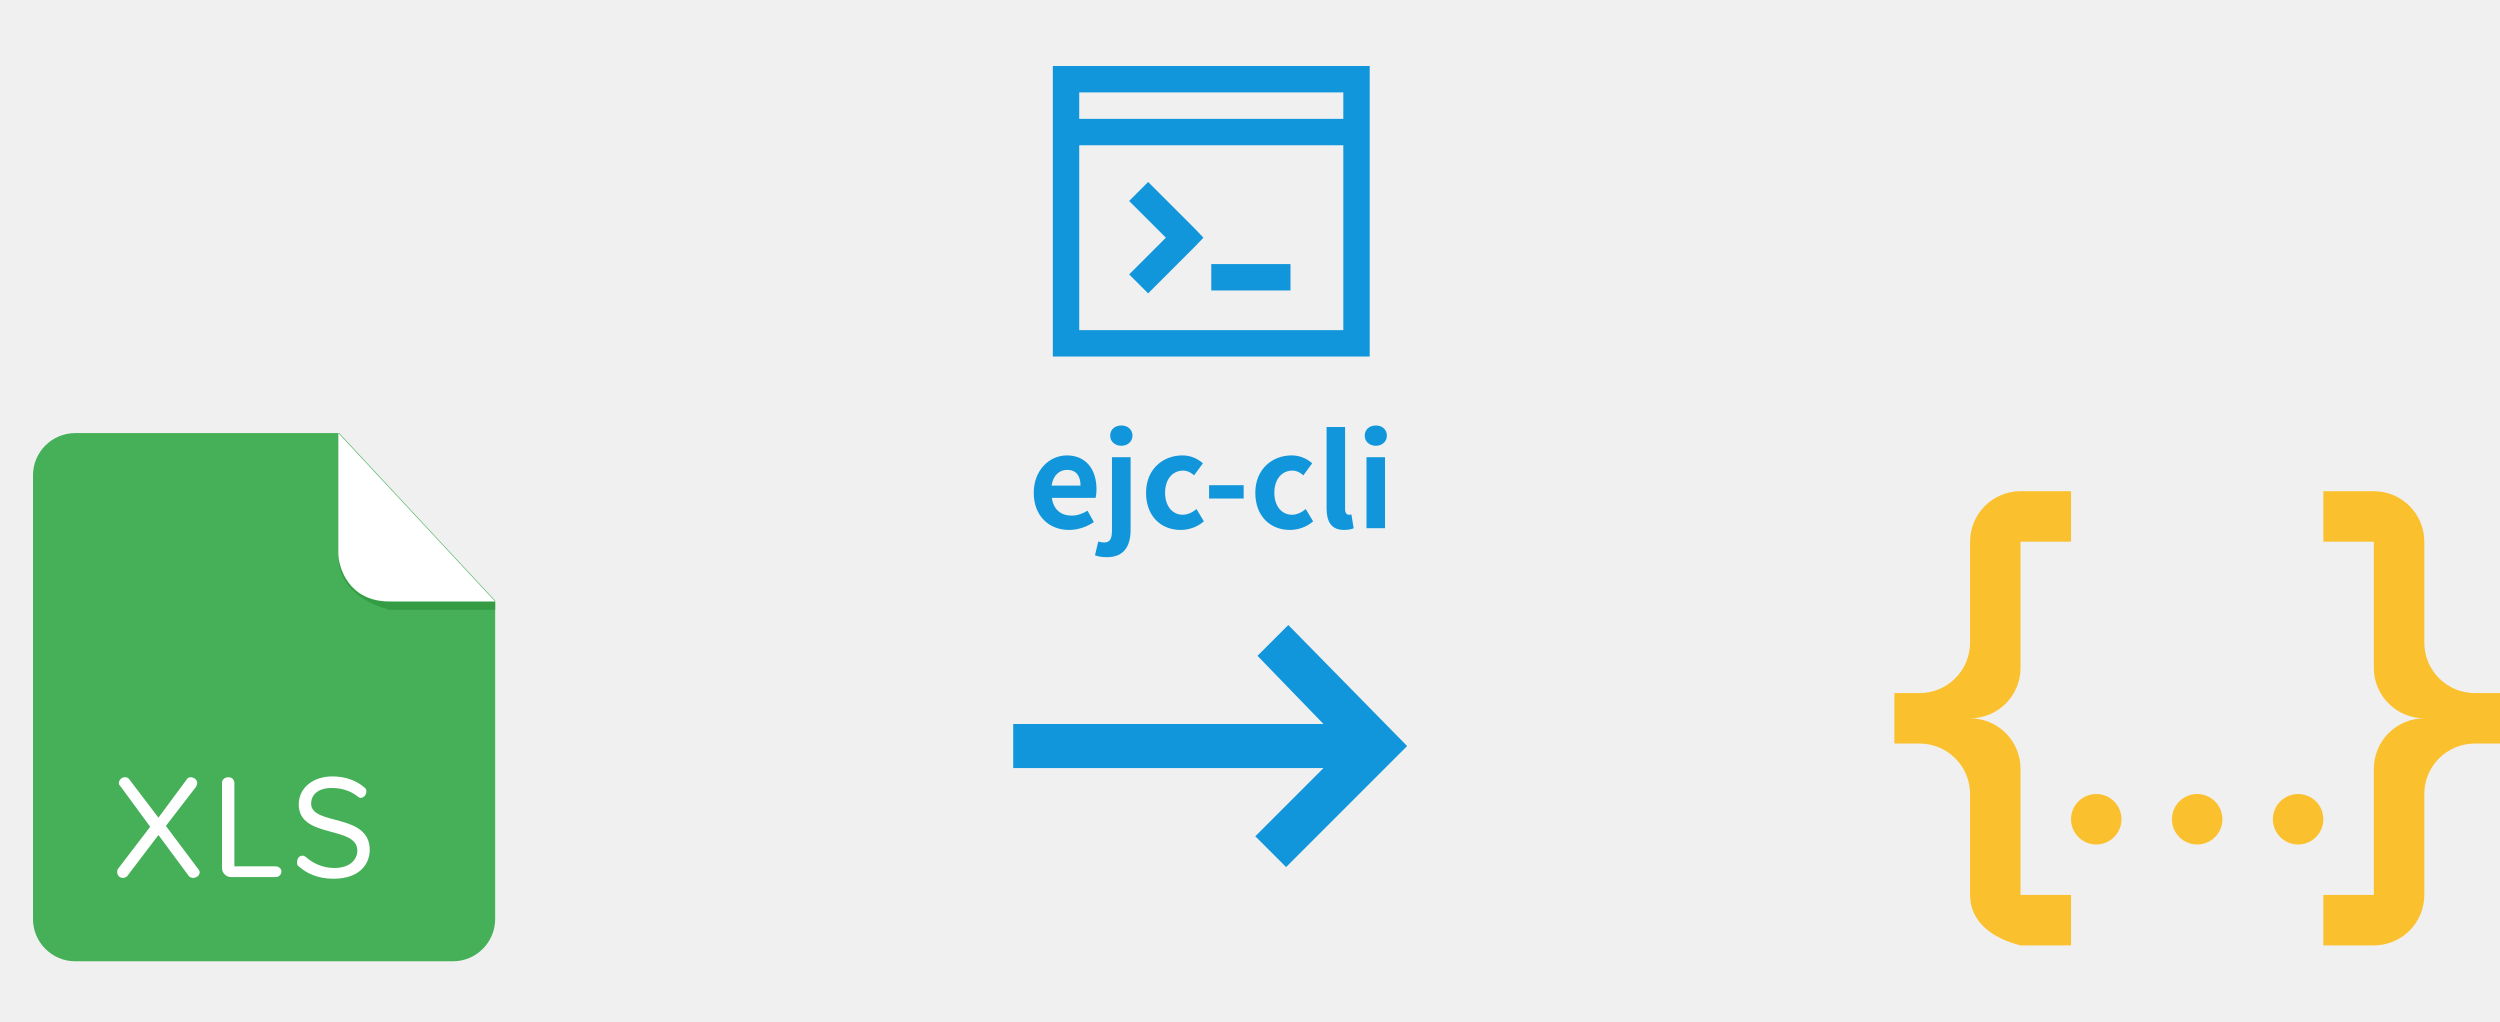
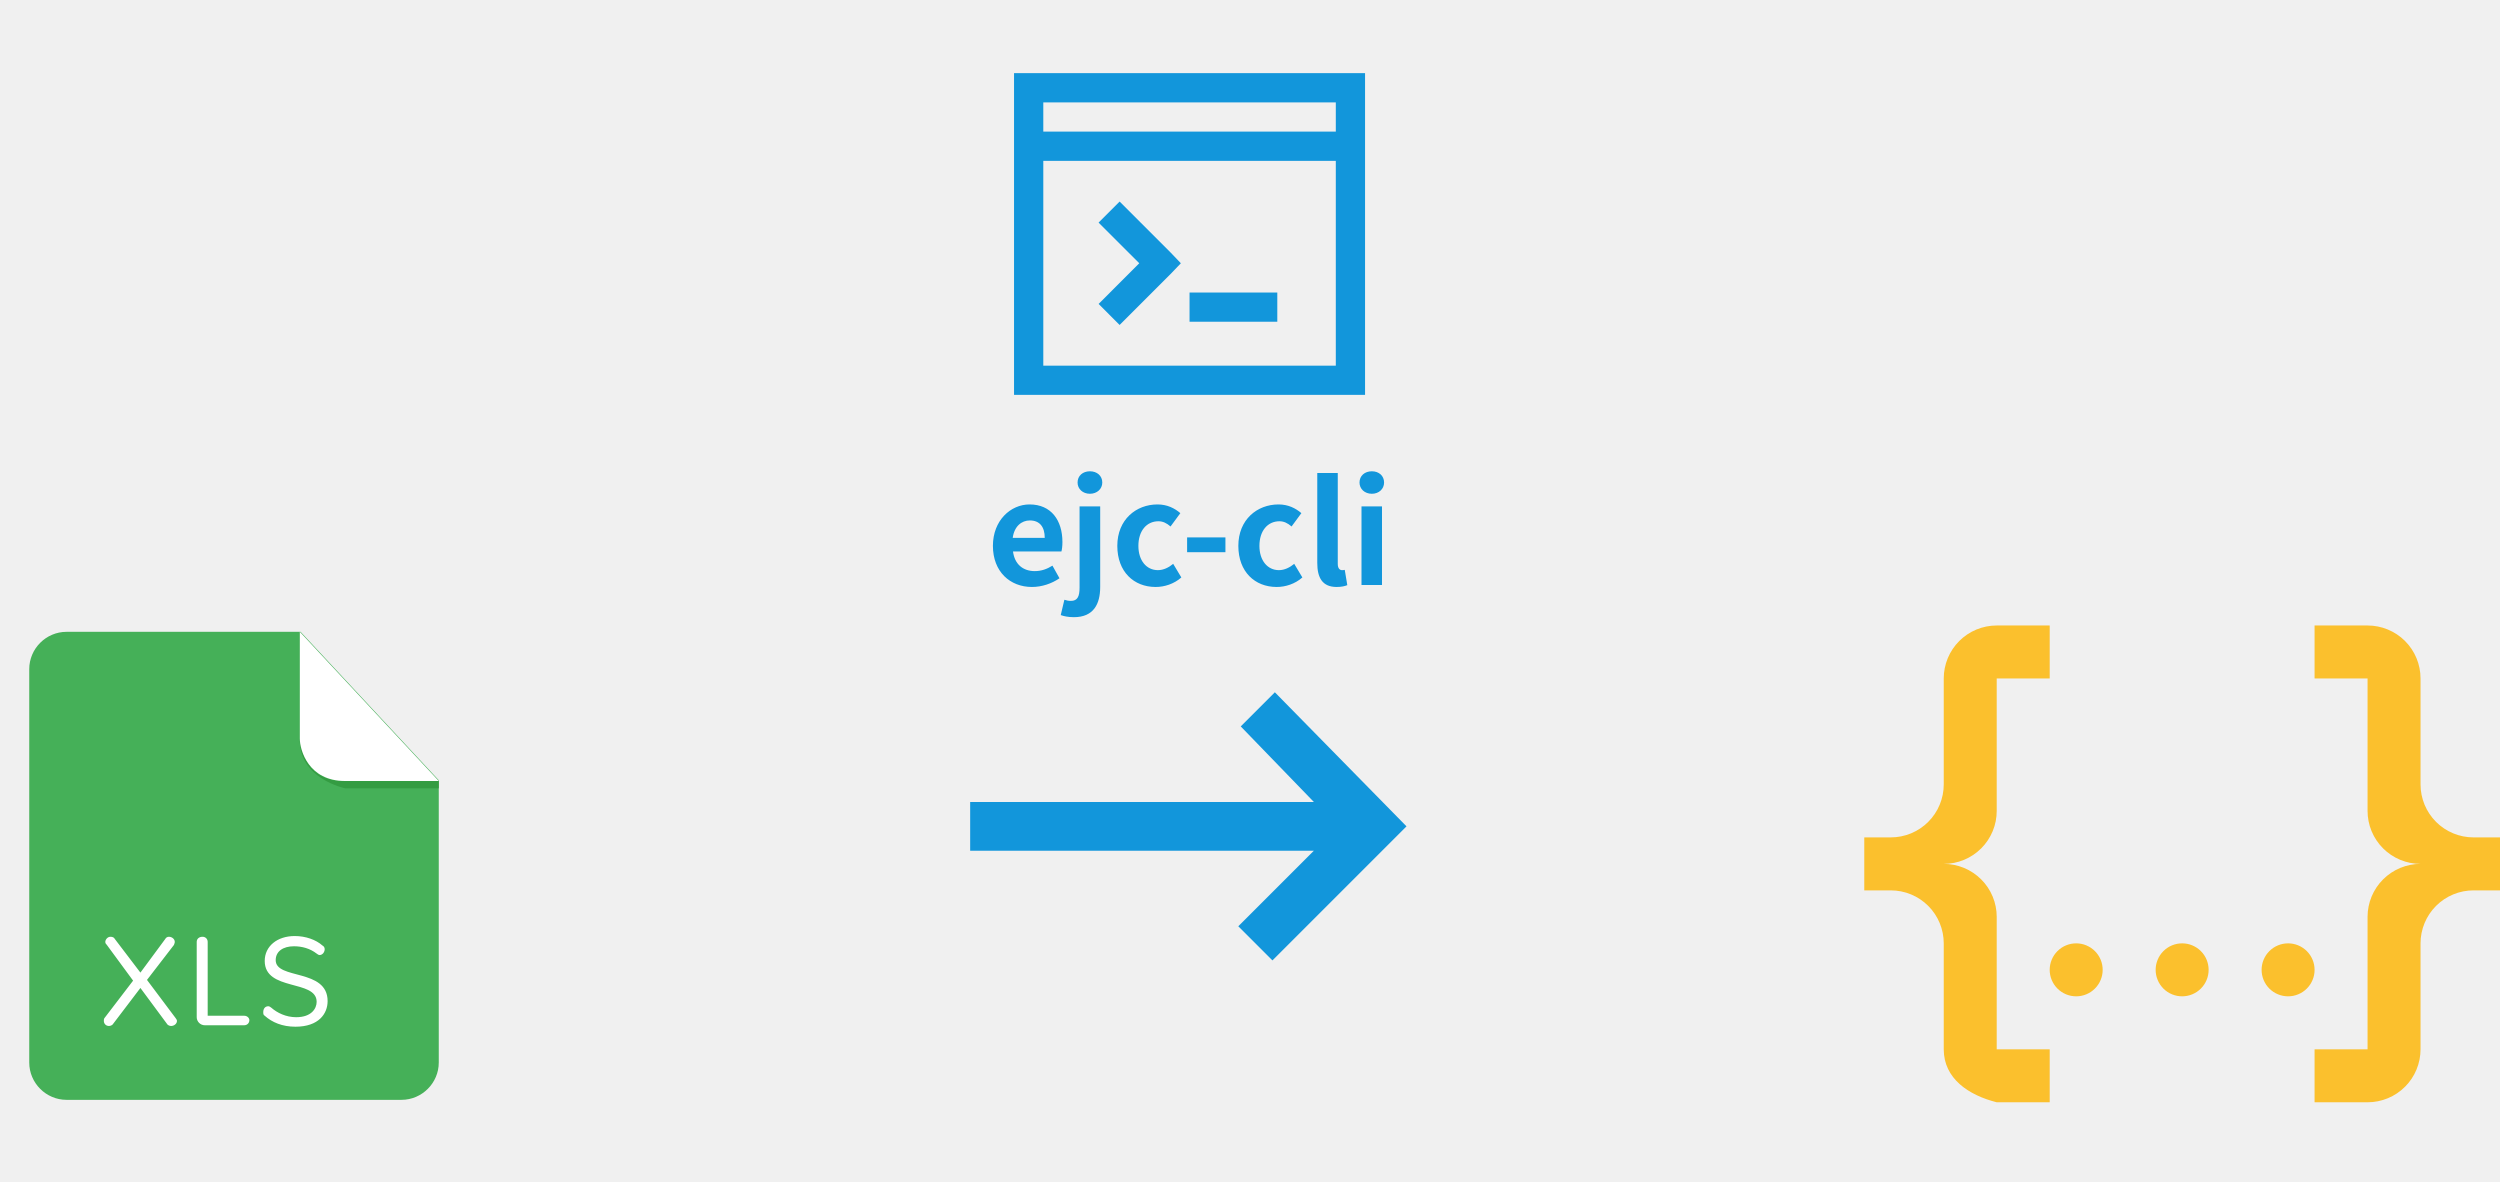
- <svg xmlns="http://www.w3.org/2000/svg" width="710" height="290" viewBox="0 0 710 290" fill="none">
-   <path id="ejc-cli" d="M321.626 123.721C321.626 125.373 320.264 126.604 318.462 126.604C316.625 126.604 315.289 125.373 315.289 123.721C315.289 121.989 316.625 120.838 318.462 120.838C320.264 120.838 321.626 121.989 321.626 123.721ZM393.88 123.721C393.88 125.373 392.544 126.604 390.751 126.604C388.914 126.604 387.578 125.373 387.578 123.721C387.578 121.989 388.914 120.838 390.751 120.838C392.544 120.838 393.88 121.989 393.88 123.721ZM384.447 150.035C383.832 150.29 382.935 150.501 381.714 150.501C378.04 150.501 376.748 148.093 376.748 144.349L376.748 121.269L382.004 121.269L382.004 144.604C382.004 145.79 382.575 146.186 383.076 146.186C383.296 146.186 383.436 146.186 383.797 146.115L384.447 150.035ZM310.65 148.269C308.664 149.64 306.115 150.501 303.593 150.501C297.977 150.501 293.582 146.581 293.582 139.954C293.582 133.406 298.152 129.337 302.978 129.337C308.523 129.337 311.406 133.406 311.406 138.987C311.406 139.954 311.292 140.93 311.151 141.396L298.732 141.396C299.163 144.709 301.325 146.432 304.313 146.432C305.966 146.432 307.407 145.931 308.849 145.034L310.65 148.269ZM341.896 148.058C339.989 149.745 337.537 150.501 335.304 150.501C329.732 150.501 325.478 146.616 325.478 139.954C325.478 133.222 330.303 129.337 335.779 129.337C338.257 129.337 340.165 130.304 341.641 131.569L339.127 134.988C338.117 134.127 337.176 133.652 336.025 133.652C332.966 133.652 330.883 136.14 330.883 139.954C330.883 143.733 332.966 146.186 335.884 146.186C337.326 146.186 338.688 145.5 339.804 144.568L341.896 148.058ZM372.928 148.058C371.021 149.745 368.569 150.501 366.336 150.501C360.764 150.501 356.51 146.616 356.51 139.954C356.51 133.222 361.335 129.337 366.811 129.337C369.289 129.337 371.197 130.304 372.673 131.569L370.159 134.988C369.149 134.127 368.208 133.652 367.057 133.652C363.998 133.652 361.915 136.14 361.915 139.954C361.915 143.733 363.998 146.186 366.916 146.186C368.358 146.186 369.72 145.5 370.836 144.568L372.928 148.058ZM321.09 150.501C321.09 154.825 319.429 158.244 314.357 158.244C312.811 158.244 311.765 157.989 310.974 157.708L311.905 153.779C312.45 153.964 312.986 154.069 313.566 154.069C315.289 154.069 315.799 152.918 315.799 150.65L315.799 129.838L321.09 129.838L321.09 150.501ZM393.344 150L388.088 150L388.088 129.838L393.344 129.838L393.344 150ZM303.048 133.441C300.93 133.441 299.058 134.953 298.662 137.906L306.871 137.906C306.871 135.164 305.641 133.441 303.048 133.441ZM353.201 141.58L343.375 141.58L343.375 137.792L353.201 137.792L353.201 141.58Z" fill="#1296DBFF" />
+ <svg xmlns="http://www.w3.org/2000/svg" width="641" height="303" viewBox="0 0 641 303" fill="none">
  <g clip-path="url(#clip2_2)">
-     <path id="path" d="M21.328 123C14.766 123 9.375 128.391 9.375 134.953L9.375 261.047C9.375 267.609 14.766 273 21.328 273L128.672 273C135.234 273 140.625 267.609 140.625 261.047L140.625 170.578L96.328 123L21.328 123Z" fill-rule="evenodd" fill="#45B058" />
-     <path id="path" d="M54.844 249.328C54.375 249.328 53.906 249.094 53.672 248.859L45 237.141L36.094 248.859C35.859 249.094 35.391 249.328 34.922 249.328C33.984 249.328 33.281 248.625 33.281 247.687C33.281 247.453 33.281 246.984 33.516 246.75L42.656 234.797L34.219 223.312C33.984 223.078 33.75 222.844 33.75 222.375C33.75 221.672 34.453 220.734 35.391 220.734C36.094 220.734 36.562 220.969 36.797 221.437L45 232.219L52.969 221.437C53.203 220.969 53.672 220.734 54.141 220.734C55.078 220.734 56.016 221.437 56.016 222.375C56.016 222.844 55.781 223.078 55.781 223.312L47.109 234.562L56.25 246.75C56.484 246.984 56.719 247.453 56.719 247.687C56.719 248.625 55.781 249.328 54.844 249.328ZM78.281 249.094L65.625 249.094C64.219 249.094 63.047 247.922 63.047 246.516L63.047 222.375C63.047 221.437 63.75 220.734 64.922 220.734C65.859 220.734 66.562 221.437 66.562 222.375L66.562 246.047L78.281 246.047C79.219 246.047 79.922 246.75 79.922 247.453C79.922 248.391 79.219 249.094 78.281 249.094ZM94.688 249.562C90.469 249.562 87.188 248.156 84.844 246.047C84.375 245.812 84.375 245.344 84.375 244.875C84.375 243.937 84.844 243 86.016 243C86.25 243 86.719 243.234 86.953 243.469C88.828 245.109 91.641 246.516 94.922 246.516C99.844 246.516 101.484 243.703 101.484 241.594C101.484 234.328 84.844 238.312 84.844 228.469C84.844 223.781 88.828 220.5 94.453 220.5C97.969 220.5 101.25 221.672 103.359 223.547C103.828 223.781 104.062 224.25 104.062 224.719C104.062 225.656 103.359 226.594 102.422 226.594C102.188 226.594 101.719 226.359 101.484 226.125C99.375 224.484 96.797 223.781 94.219 223.781C90.703 223.781 88.359 225.422 88.359 228.234C88.359 234.562 105 230.812 105 241.359C105 245.344 102.188 249.562 94.688 249.562Z" fill-rule="evenodd" fill="#FFFFFF" />
-     <path id="path" d="M140.625 170.812L140.625 173.156L110.625 173.156C110.625 173.156 95.625 170.109 96.094 157.219C96.094 157.219 96.562 170.812 110.156 170.812L140.625 170.812Z" fill-rule="evenodd" fill="#349C42" />
-     <path id="path" d="M96.094 123L96.094 157.219C96.094 160.969 98.906 170.812 110.625 170.812L140.625 170.812L96.094 123Z" fill-rule="evenodd" fill="#FFFFFF" />
+     <path id="path" d="M17.062 162C11.812 162 7.5 166.312 7.5 171.562L7.5 272.438C7.5 277.688 11.812 282 17.062 282L102.938 282C108.188 282 112.5 277.688 112.5 272.438L112.5 200.062L77.062 162L17.062 162Z" fill-rule="evenodd" fill="#45B058" />
+     <path id="path" d="M43.875 263.062C43.5 263.062 43.125 262.875 42.938 262.688L36 253.312L28.875 262.688C28.688 262.875 28.312 263.062 27.938 263.062C27.188 263.062 26.625 262.5 26.625 261.75C26.625 261.562 26.625 261.188 26.812 261L34.125 251.437L27.375 242.25C27.188 242.062 27 241.875 27 241.5C27 240.937 27.562 240.187 28.312 240.187C28.875 240.187 29.25 240.375 29.438 240.75L36 249.375L42.375 240.75C42.562 240.375 42.938 240.187 43.312 240.187C44.062 240.187 44.812 240.75 44.812 241.5C44.812 241.875 44.625 242.062 44.625 242.25L37.688 251.25L45 261C45.188 261.188 45.375 261.562 45.375 261.75C45.375 262.5 44.625 263.062 43.875 263.062ZM62.625 262.875L52.5 262.875C51.375 262.875 50.438 261.938 50.438 260.812L50.438 241.5C50.438 240.75 51 240.187 51.938 240.187C52.688 240.187 53.25 240.75 53.25 241.5L53.25 260.438L62.625 260.438C63.375 260.438 63.938 261 63.938 261.562C63.938 262.312 63.375 262.875 62.625 262.875ZM75.75 263.25C72.375 263.25 69.75 262.125 67.875 260.438C67.5 260.25 67.5 259.875 67.5 259.5C67.5 258.75 67.875 258 68.812 258C69 258 69.375 258.188 69.562 258.375C71.062 259.688 73.312 260.812 75.938 260.812C79.875 260.812 81.188 258.562 81.188 256.875C81.188 251.063 67.875 254.25 67.875 246.375C67.875 242.625 71.062 240 75.562 240C78.375 240 81 240.938 82.688 242.438C83.062 242.625 83.25 243 83.25 243.375C83.25 244.125 82.688 244.875 81.938 244.875C81.75 244.875 81.375 244.688 81.188 244.5C79.5 243.188 77.438 242.625 75.375 242.625C72.562 242.625 70.688 243.938 70.688 246.188C70.688 251.25 84 248.25 84 256.688C84 259.875 81.75 263.25 75.75 263.25Z" fill-rule="evenodd" fill="#FFFFFF" />
+     <path id="path" d="M112.5 200.25L112.5 202.125L88.5 202.125C88.5 202.125 76.5 199.688 76.875 189.375C76.875 189.375 77.25 200.25 88.125 200.25L112.5 200.25Z" fill-rule="evenodd" fill="#349C42" />
+     <path id="path" d="M76.875 162L76.875 189.375C76.875 192.375 79.125 200.25 88.5 200.25L112.5 200.25L76.875 162Z" fill-rule="evenodd" fill="#FFFFFF" />
  </g>
+   <path id="ejc-cli" d="M282.626 123.721C282.626 125.373 281.264 126.604 279.462 126.604C277.625 126.604 276.289 125.373 276.289 123.721C276.289 121.989 277.625 120.838 279.462 120.838C281.264 120.838 282.626 121.989 282.626 123.721ZM354.88 123.721C354.88 125.373 353.544 126.604 351.751 126.604C349.914 126.604 348.578 125.373 348.578 123.721C348.578 121.989 349.914 120.838 351.751 120.838C353.544 120.838 354.88 121.989 354.88 123.721ZM345.447 150.035C344.832 150.29 343.935 150.501 342.714 150.501C339.04 150.501 337.748 148.093 337.748 144.349L337.748 121.269L343.004 121.269L343.004 144.604C343.004 145.79 343.575 146.186 344.076 146.186C344.296 146.186 344.436 146.186 344.797 146.115L345.447 150.035ZM271.65 148.269C269.664 149.64 267.115 150.501 264.593 150.501C258.977 150.501 254.582 146.581 254.582 139.954C254.582 133.406 259.152 129.337 263.978 129.337C269.523 129.337 272.406 133.406 272.406 138.987C272.406 139.954 272.292 140.93 272.151 141.396L259.732 141.396C260.163 144.709 262.325 146.432 265.313 146.432C266.966 146.432 268.407 145.931 269.849 145.034L271.65 148.269ZM302.896 148.058C300.989 149.745 298.537 150.501 296.304 150.501C290.732 150.501 286.478 146.616 286.478 139.954C286.478 133.222 291.303 129.337 296.779 129.337C299.257 129.337 301.165 130.304 302.641 131.569L300.127 134.988C299.117 134.127 298.176 133.652 297.025 133.652C293.966 133.652 291.883 136.14 291.883 139.954C291.883 143.733 293.966 146.186 296.884 146.186C298.326 146.186 299.688 145.5 300.804 144.568L302.896 148.058ZM333.928 148.058C332.021 149.745 329.569 150.501 327.336 150.501C321.764 150.501 317.51 146.616 317.51 139.954C317.51 133.222 322.335 129.337 327.811 129.337C330.289 129.337 332.197 130.304 333.673 131.569L331.159 134.988C330.149 134.127 329.208 133.652 328.057 133.652C324.998 133.652 322.915 136.14 322.915 139.954C322.915 143.733 324.998 146.186 327.916 146.186C329.358 146.186 330.72 145.5 331.836 144.568L333.928 148.058ZM282.09 150.501C282.09 154.825 280.429 158.244 275.357 158.244C273.811 158.244 272.765 157.989 271.974 157.708L272.905 153.779C273.45 153.964 273.986 154.069 274.566 154.069C276.289 154.069 276.799 152.918 276.799 150.65L276.799 129.838L282.09 129.838L282.09 150.501ZM354.344 150L349.088 150L349.088 129.838L354.344 129.838L354.344 150ZM264.048 133.441C261.93 133.441 260.058 134.953 259.662 137.906L267.871 137.906C267.871 135.164 266.641 133.441 264.048 133.441ZM314.201 141.58L304.375 141.58L304.375 137.792L314.201 137.792L314.201 141.58Z" fill="#1296DBFF" />
+   <path id="path" d="M336.875 205.625L248.75 205.625L248.75 218.125L336.875 218.125L317.5 237.5L326.25 246.25L360.625 211.875L326.875 177.5L318.125 186.25L336.875 205.625Z" fill-rule="evenodd" fill="#1296DB" />
  <g clip-path="url(#clip2_13)">
-     <path id="path" d="M299 18.75L299 101.25L389 101.25L389 18.75L299 18.75ZM306.5 26.25L381.5 26.25L381.5 33.75L306.5 33.75L306.5 26.25ZM306.5 41.25L381.5 41.25L381.5 93.75L306.5 93.75L306.5 41.25ZM326.071 51.679L320.675 57.075L331.108 67.5L320.682 77.929L326.071 83.321L339.196 70.196L341.772 67.5L339.196 64.804L326.071 51.679ZM344 75L344 82.5L366.5 82.5L366.5 75L344 75Z" fill-rule="nonzero" fill="#1296DB" />
-   </g>
-   <g clip-path="url(#clip3_1)">
-     <path id="path" d="M375.875 205.625L287.75 205.625L287.75 218.125L375.875 218.125L356.5 237.5L365.25 246.25L399.625 211.875L365.875 177.5L357.125 186.25L375.875 205.625Z" fill-rule="evenodd" fill="#1296DB" />
+     <path id="path" d="M260 18.75L260 101.25L350 101.25L350 18.75L260 18.75ZM267.5 26.25L342.5 26.25L342.5 33.75L267.5 33.75L267.5 26.25ZM267.5 41.25L342.5 41.25L342.5 93.75L267.5 93.75L267.5 41.25ZM287.071 51.679L281.675 57.075L292.108 67.5L281.682 77.929L287.071 83.321L300.196 70.196L302.772 67.5L300.196 64.804L287.071 51.679ZM305 75L305 82.5L327.5 82.5L327.5 75L305 75Z" fill-rule="nonzero" fill="#1296DB" />
  </g>
  <g clip-path="url(#clip2_7)">
-     <path id="path" d="M573.833 139.5L588.167 139.5L588.167 153.833L573.833 153.833L573.833 189.667C573.833 190.608 573.742 191.54 573.558 192.463C573.374 193.386 573.102 194.282 572.742 195.152C572.382 196.021 571.941 196.847 571.418 197.63C570.895 198.412 570.301 199.136 569.635 199.802C568.97 200.467 568.246 201.062 567.463 201.584C566.681 202.107 565.855 202.549 564.985 202.909C564.116 203.269 563.219 203.541 562.296 203.725C561.373 203.908 560.441 204 559.5 204C560.441 204 561.373 204.092 562.296 204.275C563.219 204.459 564.116 204.731 564.985 205.091C565.855 205.451 566.681 205.893 567.463 206.416C568.246 206.938 568.97 207.533 569.635 208.198C570.301 208.864 570.895 209.588 571.418 210.37C571.941 211.153 572.382 211.979 572.742 212.848C573.102 213.718 573.374 214.614 573.558 215.537C573.742 216.46 573.833 217.392 573.833 218.333L573.833 254.167L588.167 254.167L588.167 268.5L573.833 268.5C566.165 266.565 559.5 262.05 559.5 254.167L559.5 225.5C559.5 224.559 559.408 223.627 559.225 222.704C559.041 221.781 558.769 220.884 558.409 220.015C558.049 219.145 557.607 218.319 557.084 217.537C556.562 216.754 555.967 216.03 555.302 215.365C554.636 214.699 553.912 214.105 553.13 213.582C552.347 213.059 551.521 212.618 550.652 212.258C549.782 211.898 548.886 211.626 547.963 211.442C547.04 211.258 546.108 211.167 545.167 211.167L538 211.167L538 196.833L545.167 196.833C546.108 196.833 547.04 196.742 547.963 196.558C548.886 196.374 549.782 196.102 550.652 195.742C551.521 195.382 552.347 194.941 553.13 194.418C553.912 193.895 554.636 193.301 555.302 192.635C555.967 191.97 556.562 191.246 557.084 190.463C557.607 189.681 558.049 188.855 558.409 187.985C558.769 187.116 559.041 186.219 559.225 185.296C559.408 184.373 559.5 183.441 559.5 182.5L559.5 153.833C559.5 152.892 559.592 151.96 559.775 151.037C559.959 150.114 560.231 149.218 560.591 148.348C560.951 147.479 561.393 146.653 561.916 145.87C562.438 145.088 563.033 144.364 563.698 143.698C564.364 143.033 565.088 142.438 565.87 141.916C566.653 141.393 567.479 140.951 568.348 140.591C569.218 140.231 570.114 139.959 571.037 139.775C571.96 139.592 572.892 139.5 573.833 139.5ZM674.167 139.5C675.108 139.5 676.04 139.592 676.963 139.775C677.886 139.959 678.782 140.231 679.652 140.591C680.521 140.951 681.347 141.393 682.13 141.916C682.912 142.438 683.636 143.033 684.302 143.698C684.967 144.364 685.562 145.088 686.084 145.87C686.607 146.653 687.049 147.479 687.409 148.348C687.769 149.218 688.041 150.114 688.225 151.037C688.408 151.96 688.5 152.892 688.5 153.833L688.5 182.5C688.5 183.441 688.592 184.373 688.775 185.296C688.959 186.219 689.231 187.116 689.591 187.985C689.951 188.855 690.393 189.681 690.916 190.463C691.438 191.246 692.033 191.97 692.698 192.635C693.364 193.301 694.088 193.895 694.87 194.418C695.653 194.941 696.479 195.382 697.348 195.742C698.218 196.102 699.114 196.374 700.037 196.558C700.96 196.742 701.892 196.833 702.833 196.833L710 196.833L710 211.167L702.833 211.167C701.892 211.167 700.96 211.258 700.037 211.442C699.114 211.626 698.218 211.898 697.348 212.258C696.479 212.618 695.653 213.059 694.87 213.582C694.088 214.105 693.364 214.699 692.698 215.365C692.033 216.03 691.438 216.754 690.916 217.537C690.393 218.319 689.951 219.145 689.591 220.015C689.231 220.884 688.959 221.781 688.775 222.704C688.592 223.627 688.5 224.559 688.5 225.5L688.5 254.167C688.5 255.108 688.408 256.04 688.225 256.963C688.041 257.886 687.769 258.782 687.409 259.652C687.049 260.521 686.607 261.347 686.084 262.13C685.562 262.912 684.967 263.636 684.302 264.302C683.636 264.967 682.912 265.562 682.13 266.084C681.347 266.607 680.521 267.049 679.652 267.409C678.782 267.769 677.886 268.041 676.963 268.225C676.04 268.408 675.108 268.5 674.167 268.5L659.833 268.5L659.833 254.167L674.167 254.167L674.167 218.333C674.167 217.392 674.258 216.46 674.442 215.537C674.626 214.614 674.898 213.718 675.258 212.848C675.618 211.979 676.059 211.153 676.582 210.37C677.105 209.588 677.699 208.864 678.365 208.198C679.03 207.533 679.754 206.938 680.537 206.416C681.319 205.893 682.145 205.451 683.015 205.091C683.884 204.731 684.781 204.459 685.704 204.275C686.627 204.092 687.559 204 688.5 204C687.559 204 686.627 203.908 685.704 203.725C684.781 203.541 683.884 203.269 683.015 202.909C682.145 202.549 681.319 202.107 680.537 201.584C679.754 201.062 679.03 200.467 678.365 199.802C677.699 199.136 677.105 198.412 676.582 197.63C676.059 196.847 675.618 196.021 675.258 195.152C674.898 194.282 674.626 193.386 674.442 192.463C674.258 191.54 674.167 190.608 674.167 189.667L674.167 153.833L659.833 153.833L659.833 139.5L674.167 139.5ZM624 225.5C624.95 225.5 625.865 225.682 626.743 226.046C627.621 226.409 628.396 226.927 629.068 227.599C629.74 228.271 630.257 229.046 630.621 229.924C630.985 230.802 631.167 231.716 631.167 232.667C631.167 233.617 630.985 234.531 630.621 235.409C630.257 236.287 629.74 237.062 629.068 237.734C628.396 238.406 627.621 238.924 626.743 239.288C625.865 239.652 624.95 239.833 624 239.833C623.05 239.833 622.135 239.652 621.257 239.288C620.379 238.924 619.604 238.406 618.932 237.734C618.26 237.062 617.743 236.287 617.379 235.409C617.015 234.531 616.833 233.617 616.833 232.667C616.833 231.716 617.015 230.802 617.379 229.924C617.743 229.046 618.26 228.271 618.932 227.599C619.604 226.927 620.379 226.409 621.257 226.046C622.135 225.682 623.05 225.5 624 225.5ZM595.333 225.5C596.284 225.5 597.198 225.682 598.076 226.046C598.954 226.409 599.729 226.927 600.401 227.599C601.073 228.271 601.591 229.046 601.954 229.924C602.318 230.802 602.5 231.716 602.5 232.667C602.5 233.617 602.318 234.531 601.954 235.409C601.591 236.287 601.073 237.062 600.401 237.734C599.729 238.406 598.954 238.924 598.076 239.288C597.198 239.652 596.284 239.833 595.333 239.833C594.383 239.833 593.469 239.652 592.591 239.288C591.713 238.924 590.938 238.406 590.266 237.734C589.594 237.062 589.076 236.287 588.712 235.409C588.349 234.531 588.167 233.617 588.167 232.667C588.167 231.716 588.349 230.802 588.712 229.924C589.076 229.046 589.594 228.271 590.266 227.599C590.938 226.927 591.713 226.409 592.591 226.046C593.469 225.682 594.383 225.5 595.333 225.5ZM652.667 225.5C653.617 225.5 654.531 225.682 655.409 226.046C656.287 226.409 657.062 226.927 657.734 227.599C658.406 228.271 658.924 229.046 659.288 229.924C659.651 230.802 659.833 231.716 659.833 232.667C659.833 233.617 659.651 234.531 659.288 235.409C658.924 236.287 658.406 237.062 657.734 237.734C657.062 238.406 656.287 238.924 655.409 239.288C654.531 239.651 653.617 239.833 652.667 239.833C651.716 239.833 650.802 239.652 649.924 239.288C649.046 238.924 648.271 238.406 647.599 237.734C646.927 237.062 646.409 236.287 646.046 235.409C645.682 234.531 645.5 233.617 645.5 232.667C645.5 231.716 645.682 230.802 646.046 229.924C646.409 229.046 646.927 228.271 647.599 227.599C648.271 226.927 649.046 226.409 649.924 226.046C650.802 225.682 651.716 225.5 652.667 225.5Z" fill-rule="evenodd" fill="#FBC02D" />
+     <path id="path" d="M511.958 160.375L525.542 160.375L525.542 173.958L511.958 173.958L511.958 207.917C511.958 208.809 511.871 209.692 511.697 210.567C511.523 211.441 511.266 212.291 510.924 213.115C510.583 213.939 510.165 214.722 509.669 215.463C509.174 216.205 508.611 216.891 507.98 217.522C507.349 218.152 506.663 218.715 505.922 219.211C505.18 219.706 504.397 220.125 503.573 220.466C502.749 220.807 501.9 221.065 501.025 221.239C500.15 221.413 499.267 221.5 498.375 221.5C499.267 221.5 500.15 221.587 501.025 221.761C501.9 221.935 502.749 222.193 503.573 222.534C504.397 222.875 505.18 223.294 505.922 223.789C506.663 224.285 507.349 224.848 507.98 225.478C508.611 226.109 509.174 226.795 509.669 227.537C510.165 228.278 510.583 229.061 510.924 229.885C511.266 230.709 511.523 231.559 511.697 232.433C511.871 233.308 511.958 234.191 511.958 235.083L511.958 269.042L525.542 269.042L525.542 282.625L511.958 282.625C504.691 280.791 498.375 276.512 498.375 269.042L498.375 241.875C498.375 240.983 498.288 240.1 498.114 239.225C497.94 238.35 497.682 237.501 497.341 236.677C497 235.853 496.581 235.07 496.086 234.328C495.59 233.587 495.027 232.901 494.397 232.27C493.766 231.639 493.08 231.076 492.338 230.581C491.597 230.085 490.814 229.667 489.99 229.326C489.166 228.984 488.316 228.727 487.442 228.553C486.567 228.379 485.684 228.292 484.792 228.292L478 228.292L478 214.708L484.792 214.708C485.684 214.708 486.567 214.621 487.442 214.447C488.316 214.273 489.166 214.016 489.99 213.674C490.814 213.333 491.597 212.915 492.338 212.419C493.08 211.924 493.766 211.361 494.397 210.73C495.027 210.099 495.59 209.413 496.086 208.671C496.581 207.93 497 207.147 497.341 206.323C497.682 205.499 497.94 204.65 498.114 203.775C498.288 202.9 498.375 202.017 498.375 201.125L498.375 173.958C498.375 173.066 498.462 172.183 498.636 171.308C498.81 170.434 499.068 169.584 499.409 168.76C499.75 167.936 500.169 167.153 500.664 166.412C501.16 165.67 501.723 164.984 502.353 164.353C502.984 163.723 503.67 163.16 504.412 162.664C505.153 162.169 505.936 161.75 506.76 161.409C507.584 161.068 508.434 160.81 509.308 160.636C510.183 160.462 511.066 160.375 511.958 160.375ZM607.042 160.375C607.934 160.375 608.817 160.462 609.692 160.636C610.566 160.81 611.416 161.068 612.24 161.409C613.064 161.75 613.847 162.169 614.588 162.664C615.33 163.16 616.016 163.723 616.646 164.353C617.277 164.984 617.84 165.67 618.336 166.412C618.831 167.153 619.25 167.936 619.591 168.76C619.932 169.584 620.19 170.434 620.364 171.308C620.538 172.183 620.625 173.066 620.625 173.958L620.625 201.125C620.625 202.017 620.712 202.9 620.886 203.775C621.06 204.65 621.318 205.499 621.659 206.323C622 207.147 622.419 207.93 622.914 208.671C623.41 209.413 623.973 210.099 624.603 210.73C625.234 211.361 625.92 211.924 626.662 212.419C627.403 212.915 628.186 213.333 629.01 213.674C629.834 214.016 630.684 214.273 631.558 214.447C632.433 214.621 633.316 214.708 634.208 214.708L641 214.708L641 228.292L634.208 228.292C633.316 228.292 632.433 228.379 631.558 228.553C630.684 228.727 629.834 228.984 629.01 229.326C628.186 229.667 627.403 230.085 626.662 230.581C625.92 231.076 625.234 231.639 624.603 232.27C623.973 232.901 623.41 233.587 622.914 234.329C622.419 235.07 622 235.853 621.659 236.677C621.318 237.501 621.06 238.35 620.886 239.225C620.712 240.1 620.625 240.983 620.625 241.875L620.625 269.042C620.625 269.934 620.538 270.817 620.364 271.692C620.19 272.566 619.932 273.416 619.591 274.24C619.25 275.064 618.831 275.847 618.336 276.588C617.84 277.33 617.277 278.016 616.646 278.647C616.016 279.277 615.33 279.84 614.588 280.336C613.847 280.831 613.064 281.25 612.24 281.591C611.416 281.932 610.566 282.19 609.692 282.364C608.817 282.538 607.934 282.625 607.042 282.625L593.458 282.625L593.458 269.042L607.042 269.042L607.042 235.083C607.042 234.191 607.129 233.308 607.303 232.433C607.477 231.559 607.734 230.709 608.076 229.885C608.417 229.061 608.835 228.278 609.331 227.537C609.826 226.795 610.389 226.109 611.02 225.478C611.651 224.848 612.337 224.285 613.078 223.789C613.82 223.294 614.603 222.875 615.427 222.534C616.251 222.193 617.1 221.935 617.975 221.761C618.85 221.587 619.733 221.5 620.625 221.5C619.733 221.5 618.85 221.413 617.975 221.239C617.1 221.065 616.251 220.807 615.427 220.466C614.603 220.125 613.82 219.706 613.078 219.211C612.337 218.715 611.651 218.152 611.02 217.522C610.389 216.891 609.826 216.205 609.331 215.463C608.835 214.722 608.417 213.939 608.076 213.115C607.734 212.291 607.477 211.441 607.303 210.567C607.129 209.692 607.042 208.809 607.042 207.917L607.042 173.958L593.458 173.958L593.458 160.375L607.042 160.375ZM559.5 241.875C560.401 241.875 561.267 242.047 562.099 242.392C562.931 242.737 563.666 243.227 564.302 243.864C564.939 244.501 565.43 245.236 565.775 246.068C566.119 246.9 566.292 247.766 566.292 248.667C566.292 249.567 566.119 250.434 565.775 251.266C565.43 252.098 564.939 252.832 564.302 253.469C563.666 254.106 562.931 254.597 562.099 254.941C561.267 255.286 560.401 255.458 559.5 255.458C558.599 255.458 557.733 255.286 556.901 254.941C556.069 254.597 555.334 254.106 554.698 253.469C554.061 252.832 553.57 252.098 553.225 251.266C552.881 250.434 552.708 249.567 552.708 248.667C552.708 247.766 552.881 246.9 553.225 246.068C553.57 245.236 554.061 244.501 554.698 243.864C555.334 243.227 556.069 242.737 556.901 242.392C557.733 242.047 558.599 241.875 559.5 241.875ZM532.333 241.875C533.234 241.875 534.1 242.047 534.932 242.392C535.764 242.737 536.499 243.227 537.136 243.864C537.773 244.501 538.263 245.236 538.608 246.068C538.953 246.9 539.125 247.766 539.125 248.667C539.125 249.567 538.953 250.434 538.608 251.266C538.263 252.098 537.773 252.832 537.136 253.469C536.499 254.106 535.764 254.597 534.932 254.941C534.1 255.286 533.234 255.458 532.333 255.458C531.433 255.458 530.566 255.286 529.734 254.941C528.902 254.597 528.168 254.106 527.531 253.469C526.894 252.832 526.403 252.098 526.059 251.266C525.714 250.434 525.542 249.567 525.542 248.667C525.542 247.766 525.714 246.9 526.059 246.068C526.403 245.236 526.894 244.501 527.531 243.864C528.168 243.227 528.902 242.737 529.734 242.392C530.566 242.047 531.433 241.875 532.333 241.875ZM586.667 241.875C587.567 241.875 588.434 242.047 589.266 242.392C590.098 242.737 590.832 243.227 591.469 243.864C592.106 244.501 592.597 245.236 592.941 246.068C593.286 246.9 593.458 247.766 593.458 248.667C593.458 249.567 593.286 250.434 592.941 251.266C592.597 252.098 592.106 252.832 591.469 253.469C590.832 254.106 590.098 254.597 589.266 254.941C588.434 255.286 587.567 255.458 586.667 255.458C585.766 255.458 584.9 255.286 584.068 254.941C583.236 254.597 582.501 254.106 581.864 253.469C581.227 252.832 580.737 252.098 580.392 251.266C580.047 250.434 579.875 249.567 579.875 248.667C579.875 247.766 580.047 246.9 580.392 246.068C580.737 245.236 581.227 244.501 581.864 243.864C582.501 243.227 583.235 242.737 584.068 242.392C584.9 242.047 585.766 241.875 586.667 241.875Z" fill-rule="evenodd" fill="#FBC02D" />
  </g>
  <defs>
    <clipPath id="clip2_2">
-       <rect id="excel" width="150" height="150" transform="translate(0 123)" fill="white" />
+       <rect id="excel" width="120" height="120" transform="translate(0 162)" fill="white" />
    </clipPath>
    <clipPath id="clip2_13">
-       <rect id="terminal-solid" width="120" height="120" transform="translate(284 0)" fill="white" />
-     </clipPath>
-     <clipPath id="clip3_1">
-       <rect id="箭头_向右" width="150" height="150" transform="translate(269 140)" fill="white" />
+       <rect id="terminal-solid" width="120" height="120" transform="translate(245 0)" fill="white" />
    </clipPath>
    <clipPath id="clip2_7">
-       <rect id="json" width="172" height="172" transform="translate(538 118)" fill="white" />
+       <rect id="json" width="163" height="163" transform="translate(478 140)" fill="white" />
    </clipPath>
  </defs>
</svg>
